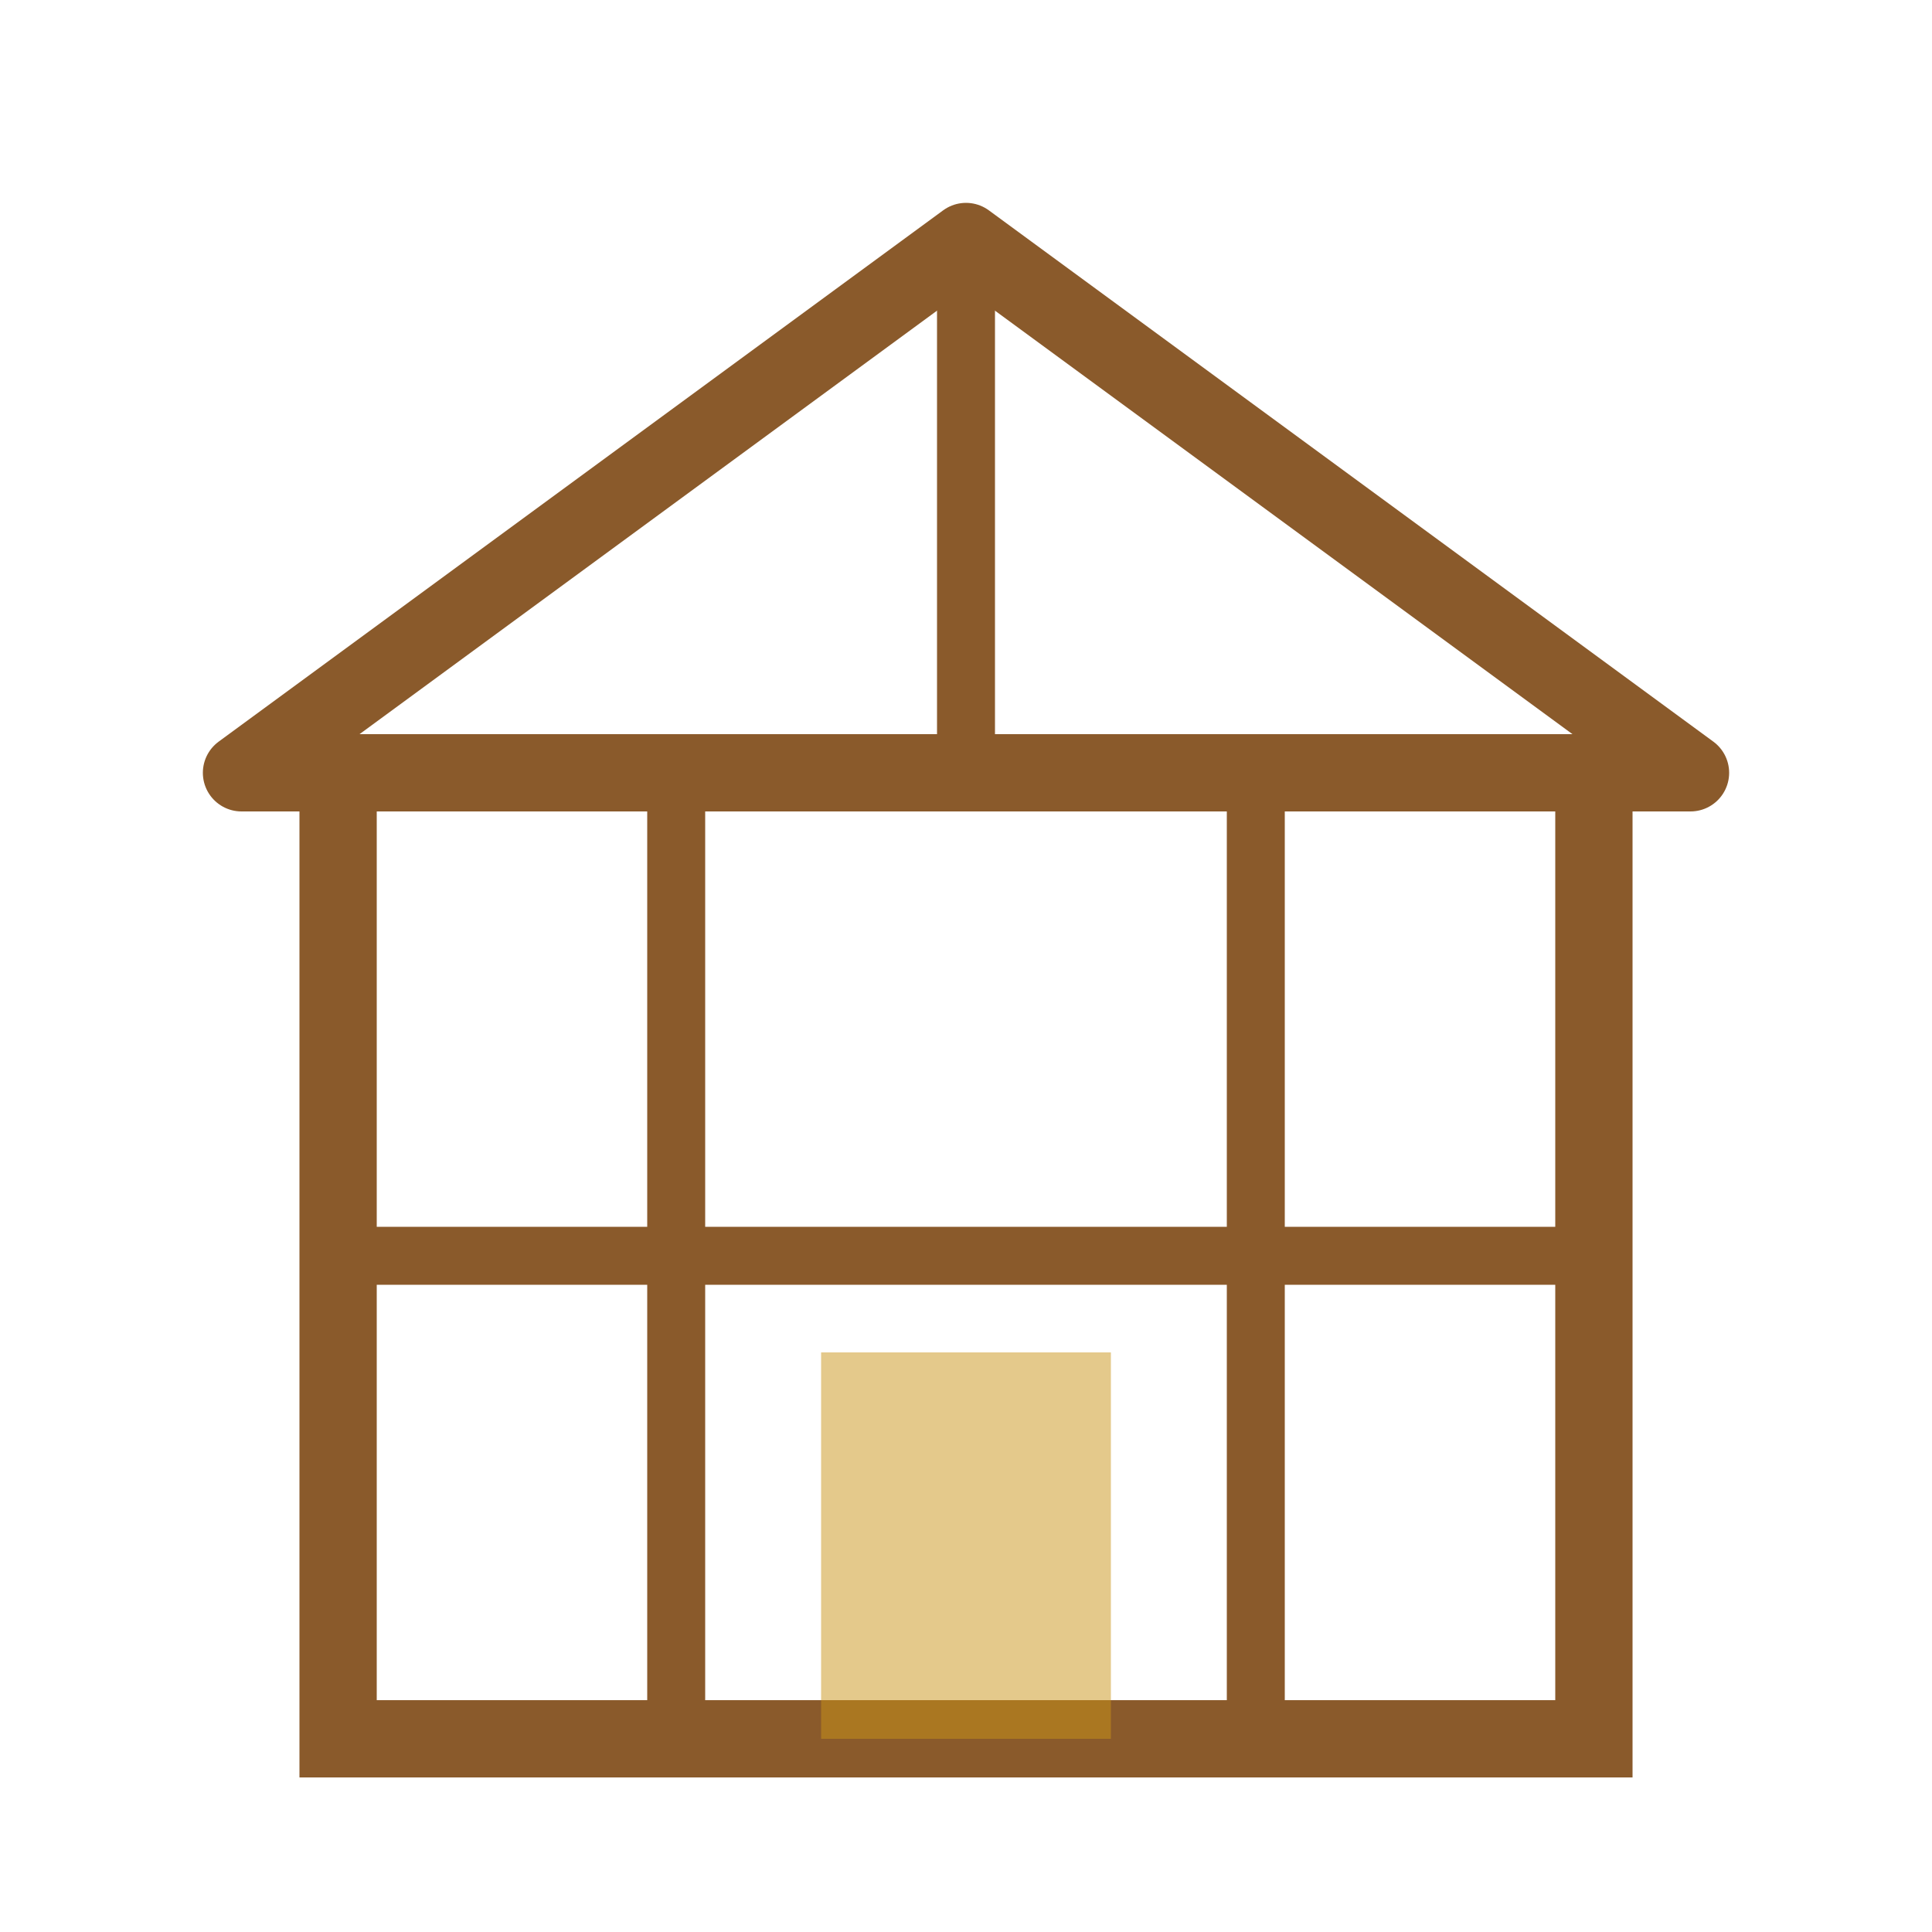
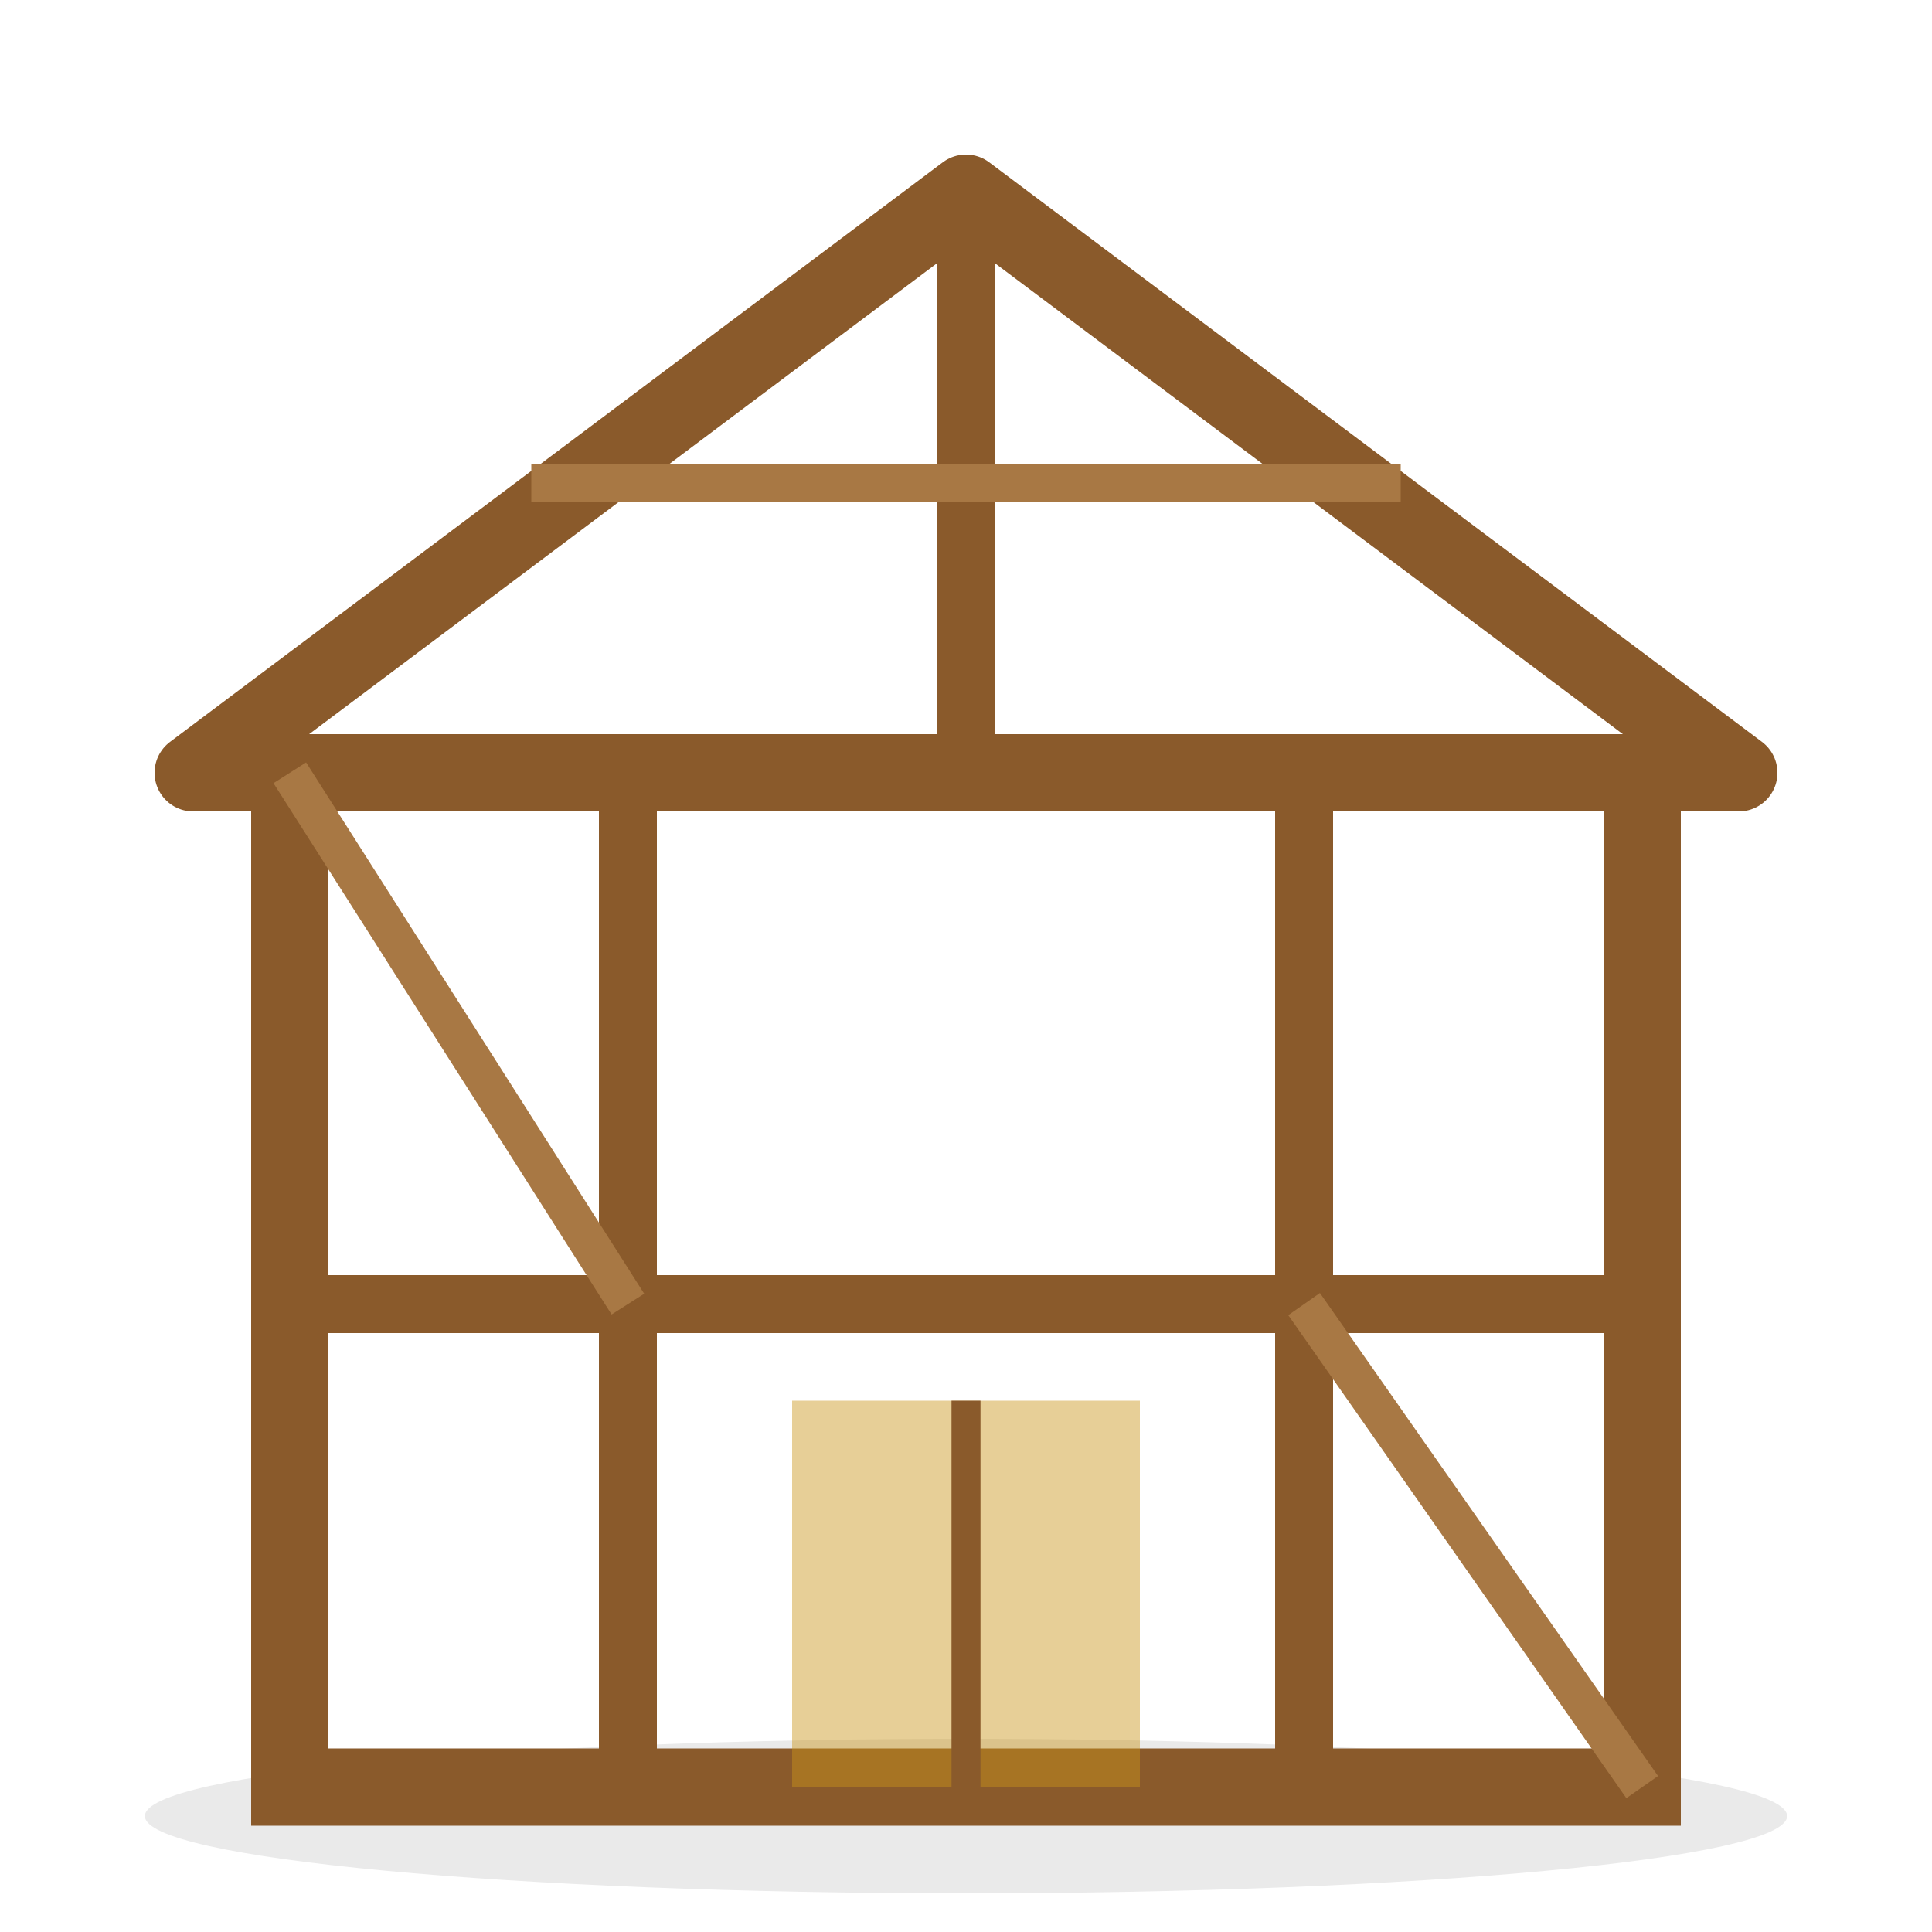
<svg xmlns="http://www.w3.org/2000/svg" viewBox="0 0 200 200">
-   <polygon points="100,25 175,80 25,80" fill="none" stroke="#8A5A2B" stroke-width="8" stroke-linejoin="round" />
-   <line x1="100" y1="25" x2="100" y2="80" stroke="#8A5A2B" stroke-width="6" />
-   <rect x="35" y="80" width="130" height="100" fill="none" stroke="#8A5A2B" stroke-width="8" />
-   <line x1="35" y1="130" x2="165" y2="130" stroke="#8A5A2B" stroke-width="6" />
-   <line x1="70" y1="80" x2="70" y2="180" stroke="#8A5A2B" stroke-width="6" />
-   <line x1="130" y1="80" x2="130" y2="180" stroke="#8A5A2B" stroke-width="6" />
-   <rect x="85" y="140" width="30" height="40" fill="#C99418" opacity="0.5" />
+   <ellipse cx="100" cy="188" rx="85" ry="8" fill="#00000015" />
+   <polygon points="100,20 180,80 20,80" fill="none" stroke="#8A5A2B" stroke-width="8" stroke-linejoin="round" />
+   <line x1="100" y1="20" x2="100" y2="80" stroke="#8A5A2B" stroke-width="6" />
+   <line x1="55" y1="50" x2="145" y2="50" stroke="#A87844" stroke-width="4" />
+   <rect x="30" y="80" width="140" height="105" fill="none" stroke="#8A5A2B" stroke-width="8" />
+   <line x1="30" y1="135" x2="170" y2="135" stroke="#8A5A2B" stroke-width="6" />
+   <line x1="65" y1="80" x2="65" y2="185" stroke="#8A5A2B" stroke-width="6" />
+   <line x1="135" y1="80" x2="135" y2="185" stroke="#8A5A2B" stroke-width="6" />
+   <line x1="30" y1="80" x2="65" y2="135" stroke="#A87844" stroke-width="4" />
+   <line x1="135" y1="135" x2="170" y2="185" stroke="#A87844" stroke-width="4" />
+   <rect x="82" y="145" width="36" height="40" fill="#C99418" opacity="0.45" />
+   <line x1="100" y1="145" x2="100" y2="185" stroke="#8A5A2B" stroke-width="3" />
+   <g fill="#8A5A2B">
+     <circle cx="100" cy="20" r="3" />
+     <circle cx="20" cy="80" r="3" />
+     <circle cx="180" cy="80" r="3" />
+     <circle cx="30" cy="135" r="3" />
+     <circle cx="170" cy="135" r="3" />
+   </g>
</svg>
